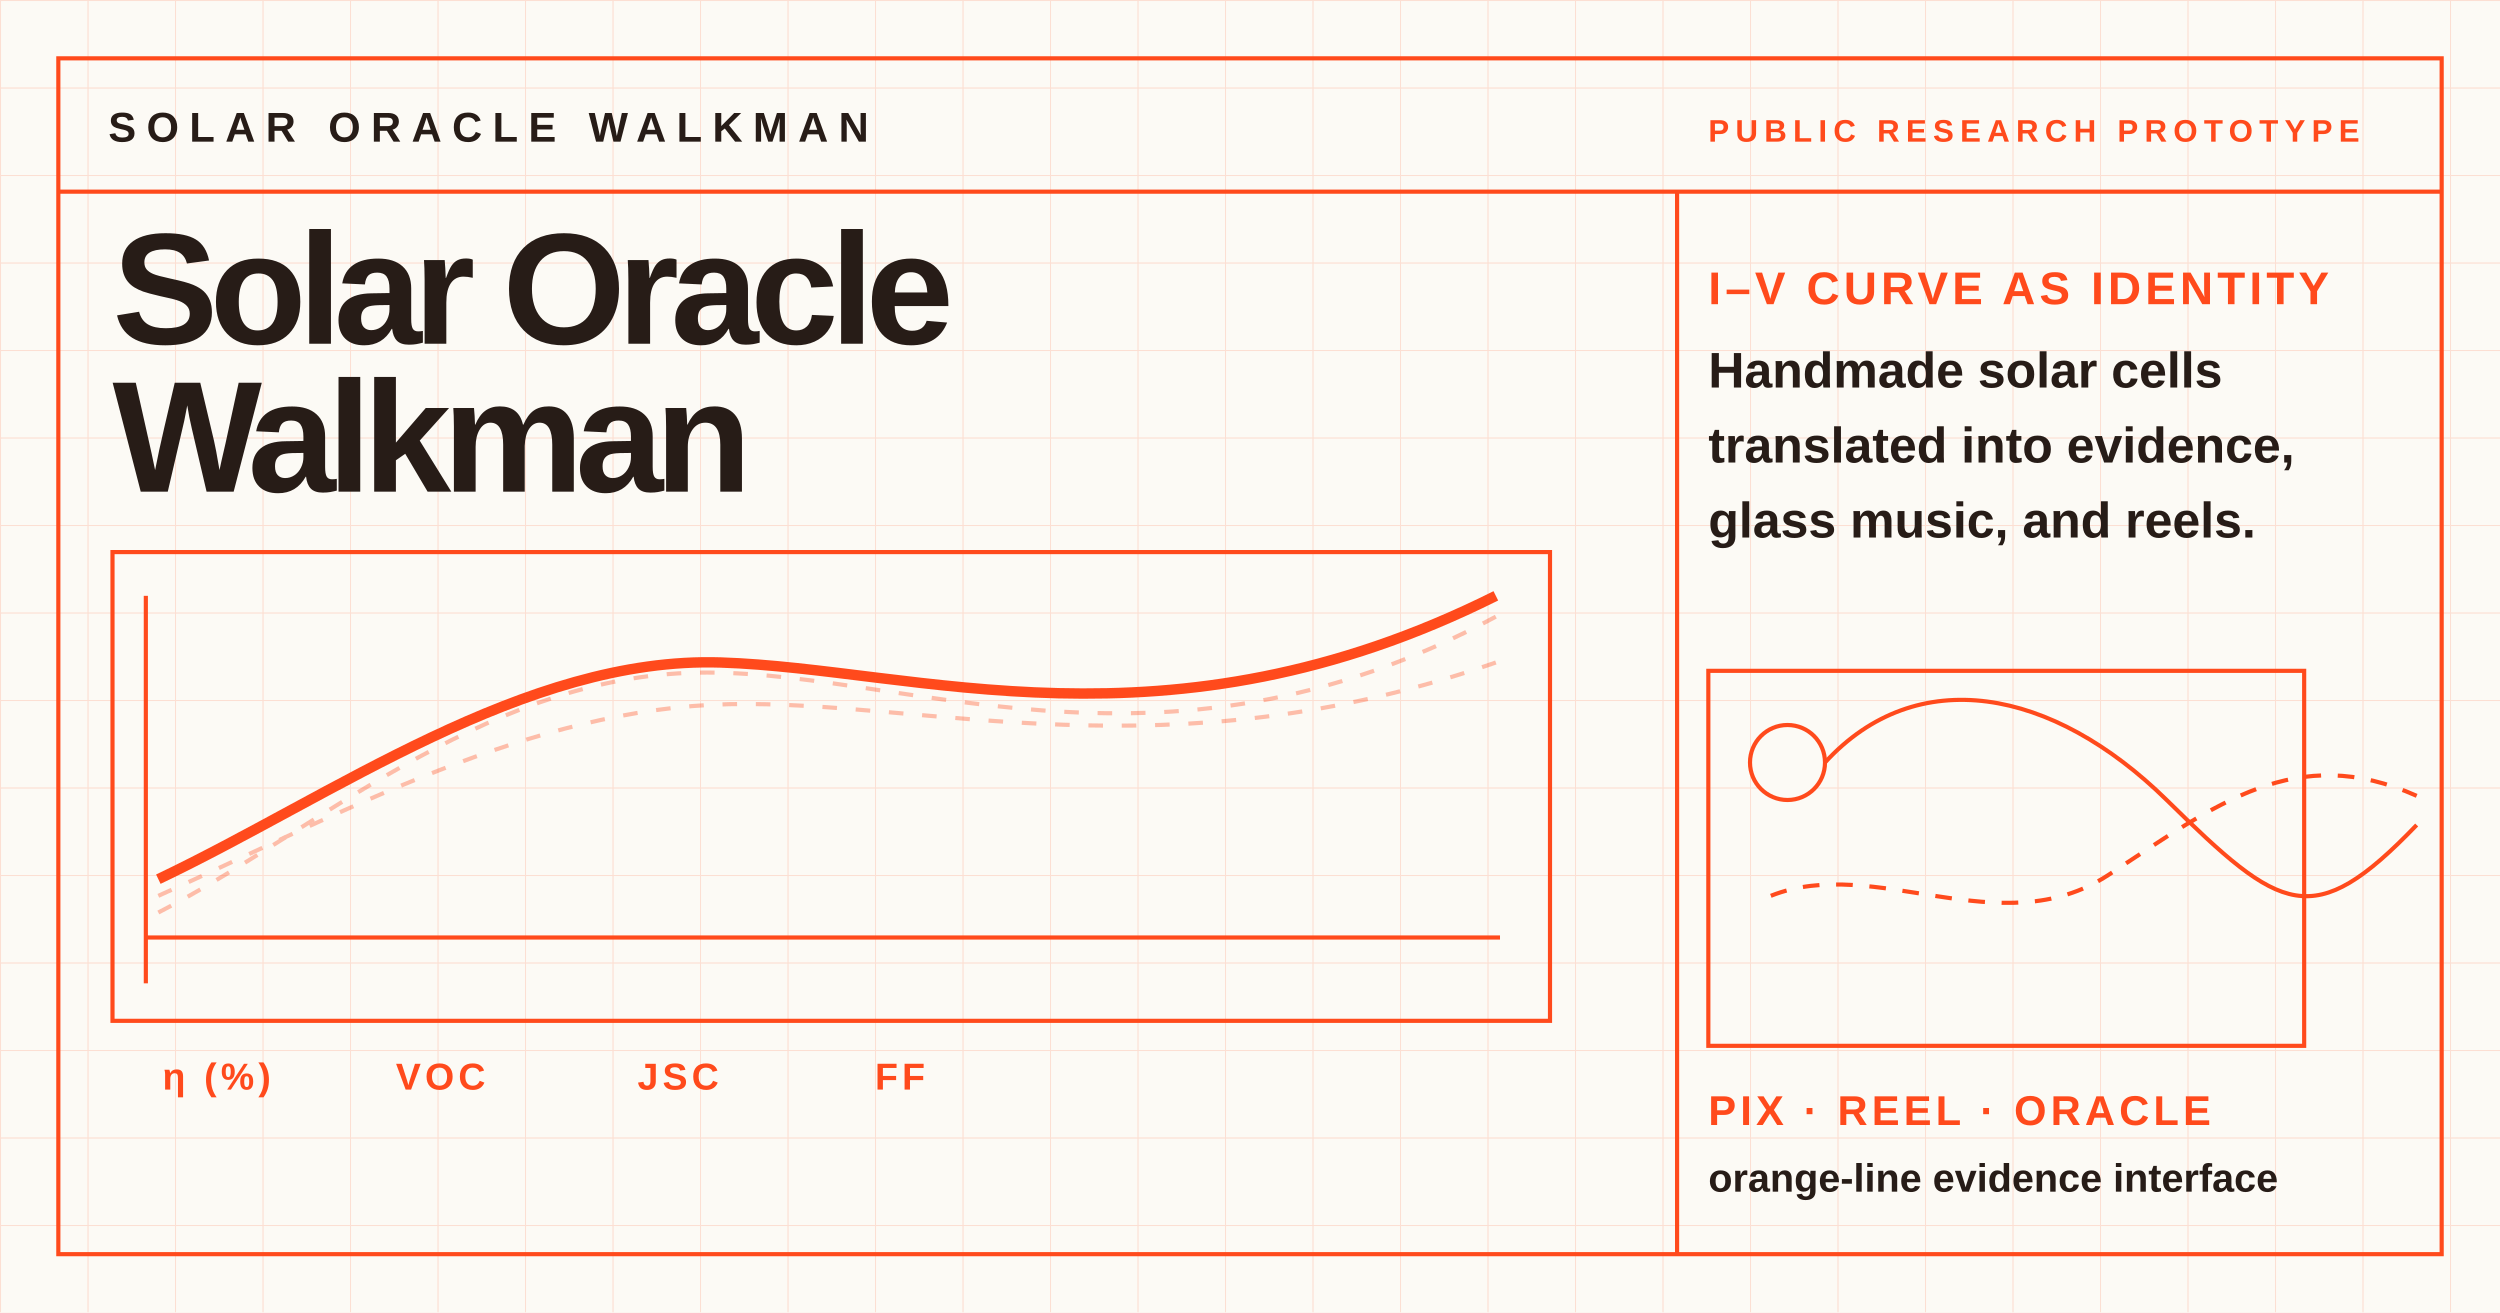
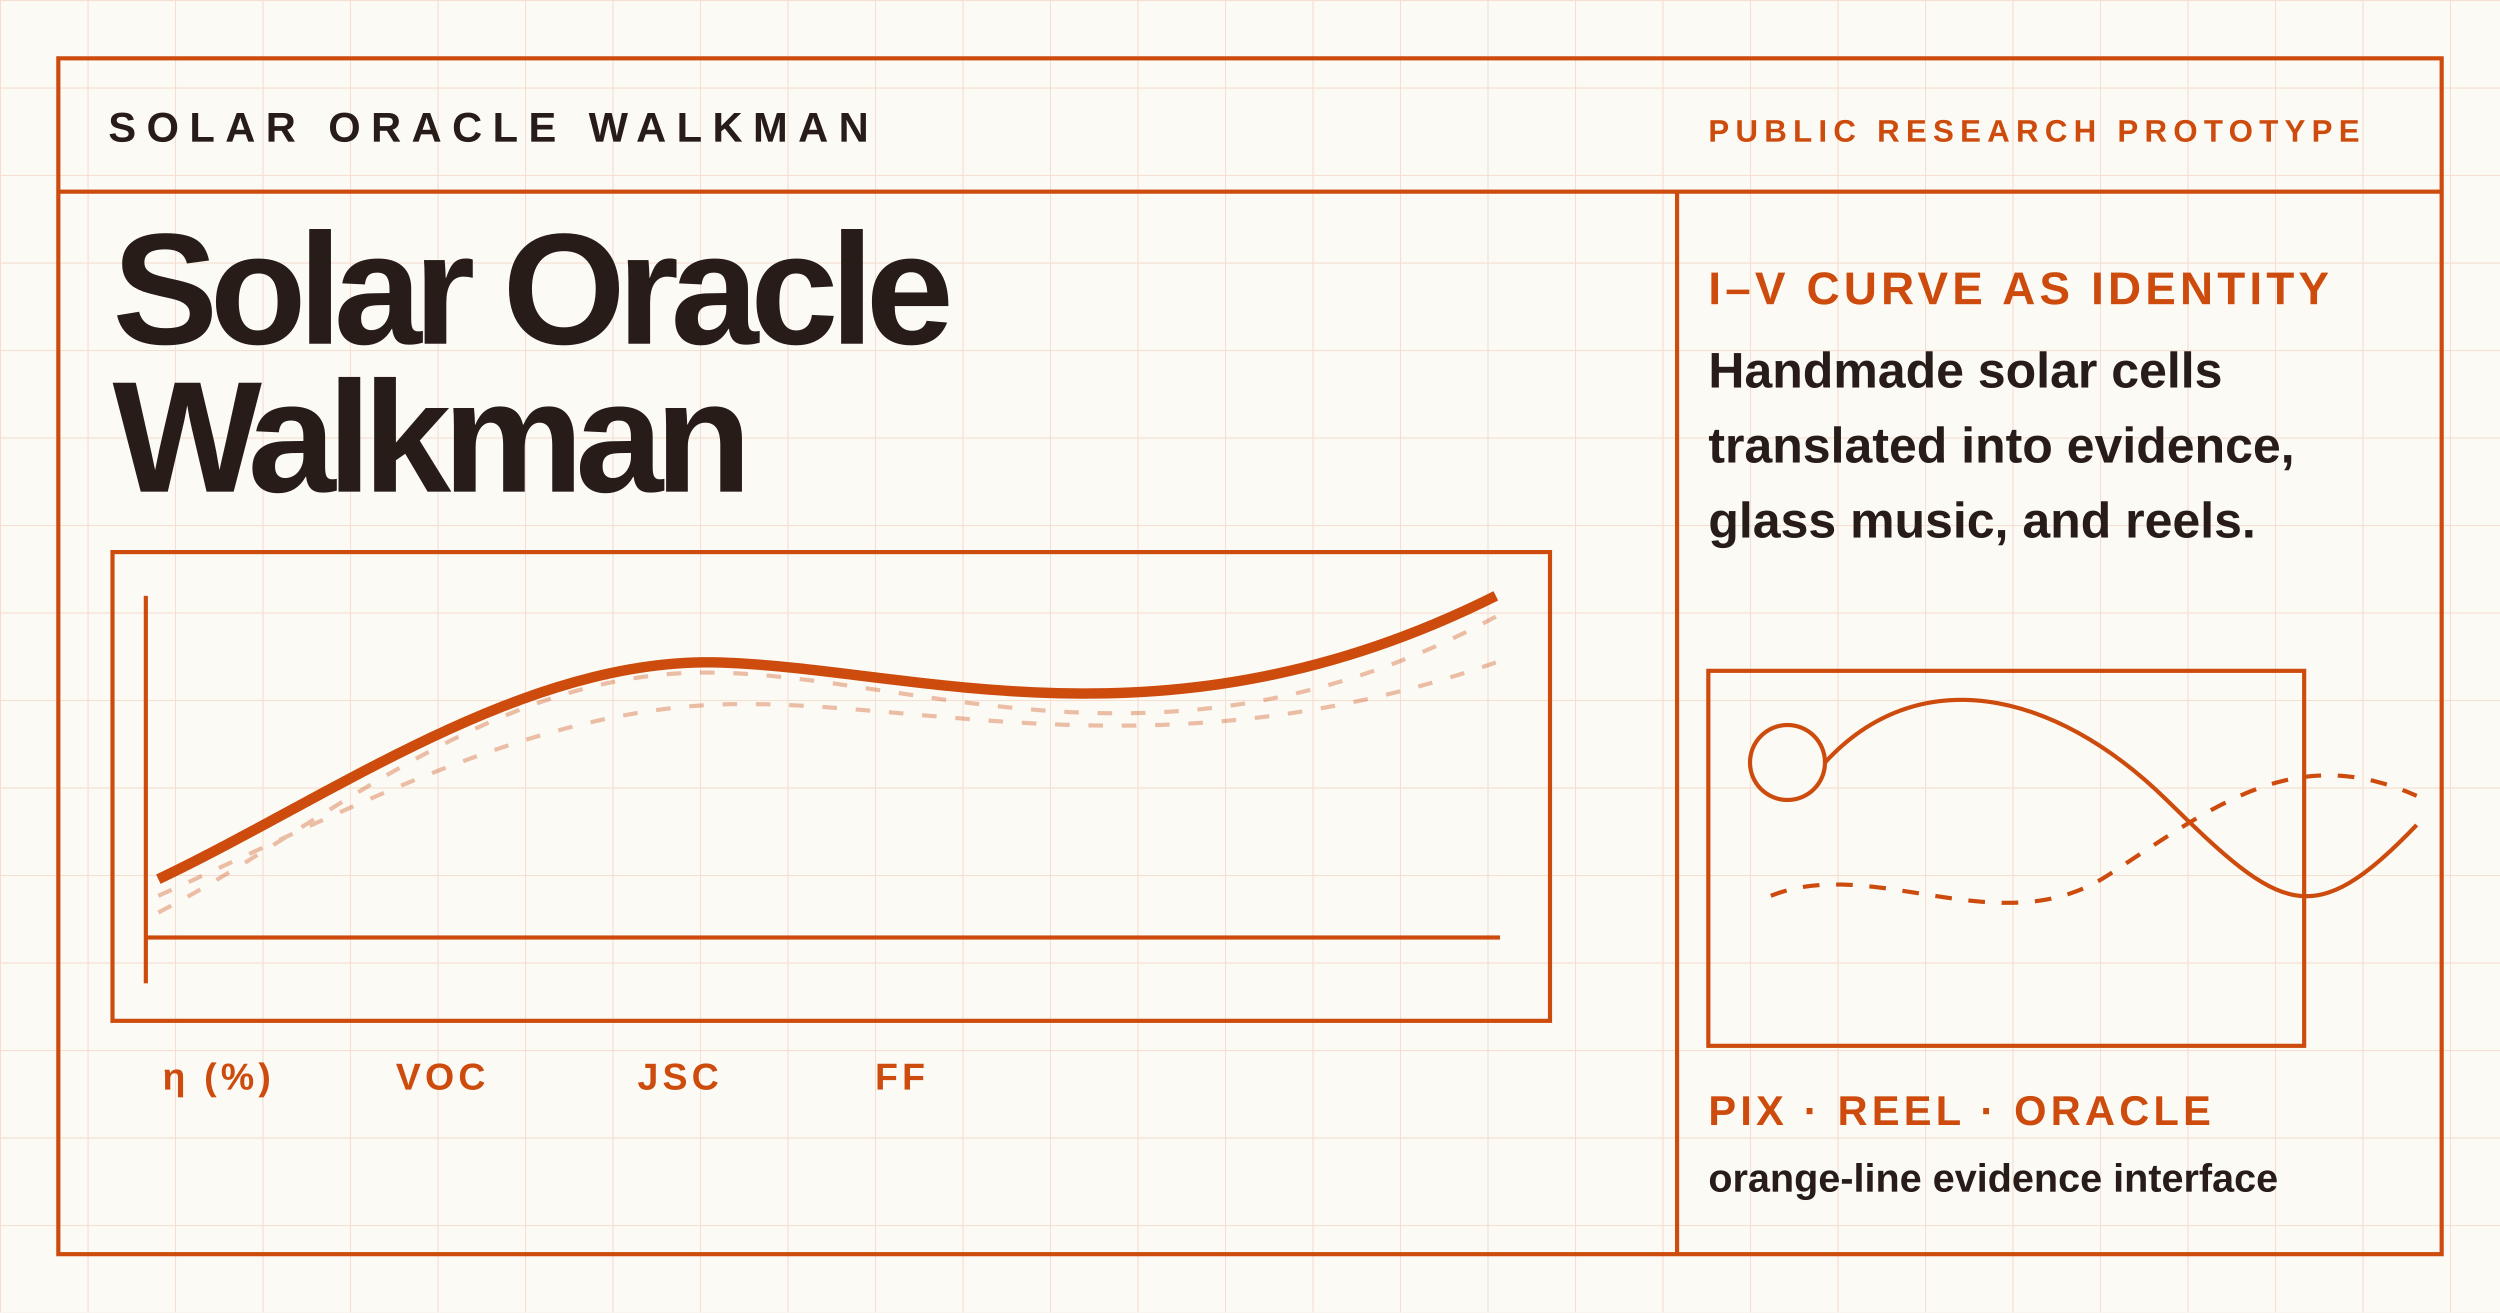
<svg xmlns="http://www.w3.org/2000/svg" width="1200" height="630" viewBox="0 0 1200 630">
  <rect width="1200" height="630" fill="#fcfaf5" />
  <defs>
    <pattern id="grid" width="42" height="42" patternUnits="userSpaceOnUse">
-       <path d="M42 0H0V42" fill="none" stroke="#ff4a1c" stroke-width="1" opacity="0.16" />
+       <path d="M42 0H0V42" fill="none" stroke="#cc4b0d" stroke-width="1" opacity="0.16" />
    </pattern>
    <clipPath id="plotClip">
      <rect x="70" y="265" width="660" height="225" />
    </clipPath>
  </defs>
  <rect width="1200" height="630" fill="url(#grid)" />
-   <g fill="none" stroke="#ff4a1c" stroke-width="2">
+   <g fill="none" stroke="#cc4b0d" stroke-width="2">
    <rect x="28" y="28" width="1144" height="574" />
    <line x1="28" y1="92" x2="1172" y2="92" />
    <line x1="805" y1="92" x2="805" y2="602" />
  </g>
  <g font-family="Arial, Helvetica, sans-serif" fill="#271c17">
    <text x="52" y="68" font-size="20" font-weight="700" letter-spacing="5">SOLAR ORACLE WALKMAN</text>
-     <text x="820" y="68" font-size="15" font-weight="700" letter-spacing="3" fill="#ff4a1c">PUBLIC RESEARCH PROTOTYPE</text>
+     <text x="820" y="68" font-size="15" font-weight="700" letter-spacing="3" fill="#cc4b0d">PUBLIC RESEARCH PROTOTYPE</text>
    <text x="54" y="165" font-size="76" font-weight="900" letter-spacing="-4">Solar Oracle</text>
    <text x="54" y="236" font-size="76" font-weight="900" letter-spacing="-4">Walkman</text>
-     <text x="820" y="146" font-size="22" font-weight="800" fill="#ff4a1c" letter-spacing="2">I–V CURVE AS IDENTITY</text>
+     <text x="820" y="146" font-size="22" font-weight="800" fill="#cc4b0d" letter-spacing="2">I–V CURVE AS IDENTITY</text>
    <text x="820" y="186" font-size="24" font-weight="700">Handmade solar cells</text>
    <text x="820" y="222" font-size="24" font-weight="700">translated into evidence,</text>
    <text x="820" y="258" font-size="24" font-weight="700">glass music, and reels.</text>
-     <g stroke="#ff4a1c" stroke-width="2" fill="none">
+     <g stroke="#cc4b0d" stroke-width="2" fill="none">
      <rect x="54" y="265" width="690" height="225" />
      <line x1="70" y1="450" x2="720" y2="450" />
      <line x1="70" y1="286" x2="70" y2="472" />
      <g opacity="0.35" stroke-dasharray="7 9">
        <path d="M76 438 C150 400, 230 327, 330 323 S555 384, 718 296" />
        <path d="M76 430 C165 390, 255 340, 350 338 S560 373, 718 318" />
      </g>
      <path d="M76 422 C160 382, 252 315, 346 318 S560 365, 718 286" stroke-width="5" />
    </g>
-     <g fill="#ff4a1c" font-size="18" font-weight="800" letter-spacing="2">
+     <g fill="#cc4b0d" font-size="18" font-weight="800" letter-spacing="2">
      <text x="78" y="523">η (%)</text>
      <text x="190" y="523">VOC</text>
      <text x="306" y="523">JSC</text>
      <text x="420" y="523">FF</text>
    </g>
-     <g stroke="#ff4a1c" stroke-width="2" fill="none">
+     <g stroke="#cc4b0d" stroke-width="2" fill="none">
      <rect x="820" y="322" width="286" height="180" />
      <circle cx="858" cy="366" r="18" fill="#fcfaf5" />
      <path d="M876 366 C920 318, 985 330, 1040 384 S1110 448, 1160 396" />
      <path d="M850 430 C900 410, 960 454, 1012 420 S1102 356, 1160 382" stroke-dasharray="8 8" />
    </g>
-     <text x="820" y="540" font-size="20" font-weight="800" fill="#ff4a1c" letter-spacing="2">PIX · REEL · ORACLE</text>
+     <text x="820" y="540" font-size="20" font-weight="800" fill="#cc4b0d" letter-spacing="2">PIX · REEL · ORACLE</text>
    <text x="820" y="572" font-size="19" font-weight="700">orange-line evidence interface</text>
  </g>
</svg>
